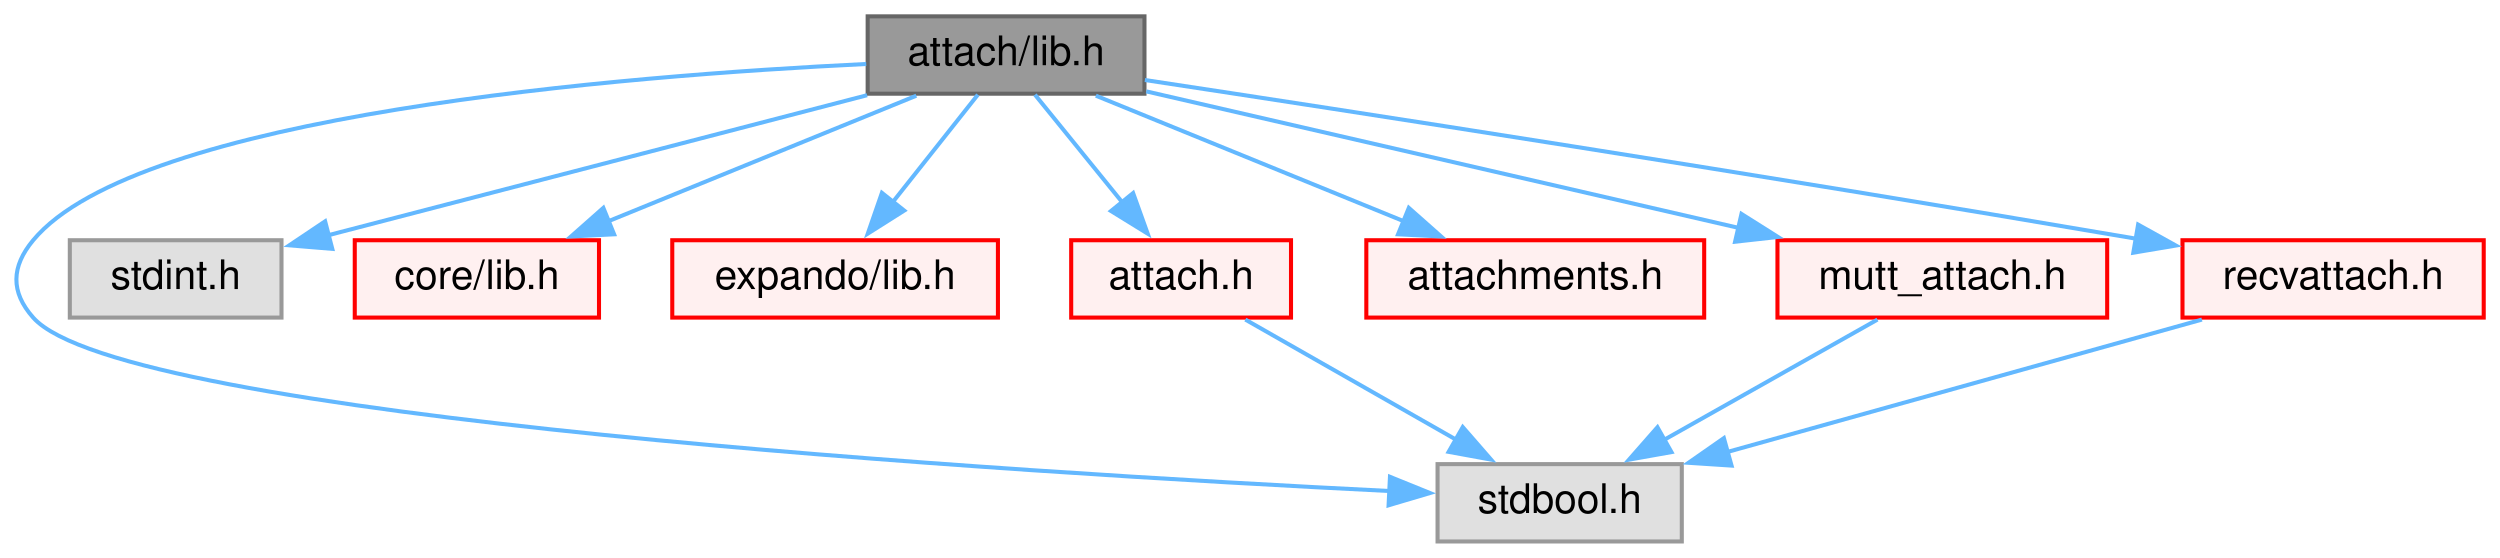
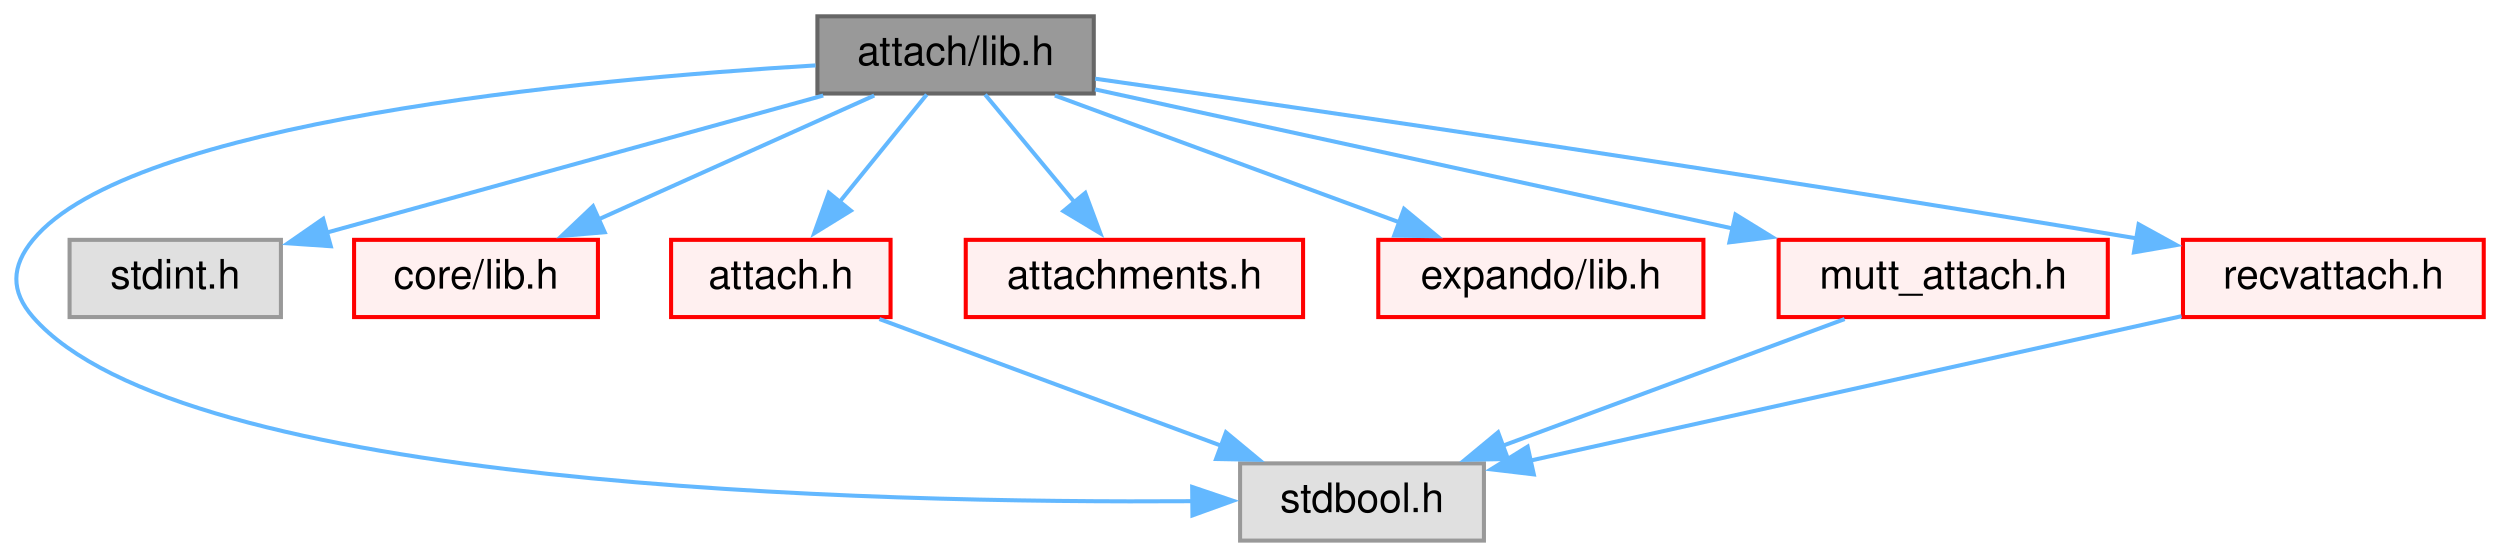
- <svg xmlns="http://www.w3.org/2000/svg" xmlns:xlink="http://www.w3.org/1999/xlink" width="614pt" height="137pt" viewBox="0.00 0.00 614.15 137.00">
+ <svg xmlns="http://www.w3.org/2000/svg" xmlns:xlink="http://www.w3.org/1999/xlink" width="615pt" height="137pt" viewBox="0.00 0.00 615.12 137.00">
  <g id="graph0" class="graph" transform="scale(1 1) rotate(0) translate(4 133)">
    <g id="node1" class="node">
      <g id="a_node1">
        <a xlink:title="GUI display the mailboxes in a side panel.">
-           <polygon fill="#999999" stroke="#666666" points="277.15,-129 209.15,-129 209.15,-110 277.15,-110 277.15,-129" />
-           <text text-anchor="middle" x="243.15" y="-117" font-family="Helvetica,sans-Serif" font-size="10.00">attach/lib.h</text>
+           <polygon fill="#999999" stroke="#666666" points="265.12,-129 197.12,-129 197.12,-110 265.12,-110 265.12,-129" />
+           <text text-anchor="middle" x="231.12" y="-117" font-family="Helvetica,sans-Serif" font-size="10.00">attach/lib.h</text>
        </a>
      </g>
    </g>
    <g id="node2" class="node">
      <g id="a_node2">
        <a xlink:title=" ">
-           <polygon fill="#e0e0e0" stroke="#999999" points="409.15,-19 349.15,-19 349.15,0 409.15,0 409.15,-19" />
-           <text text-anchor="middle" x="379.15" y="-7" font-family="Helvetica,sans-Serif" font-size="10.00">stdbool.h</text>
+           <polygon fill="#e0e0e0" stroke="#999999" points="361.12,-19 301.12,-19 301.12,0 361.12,0 361.12,-19" />
+           <text text-anchor="middle" x="331.12" y="-7" font-family="Helvetica,sans-Serif" font-size="10.00">stdbool.h</text>
        </a>
      </g>
    </g>
    <g id="edge1" class="edge">
-       <path fill="none" stroke="#63b8ff" d="M208.8,-117.3C149.02,-114.41 29.78,-104.84 4.15,-74 -1.24,-67.51 -1.45,-61.31 4.15,-55 26.02,-30.38 244.53,-17 337.56,-12.38" />
-       <polygon fill="#63b8ff" stroke="#63b8ff" points="337.46,-15.88 347.28,-11.9 337.12,-8.89 337.46,-15.88" />
+       <path fill="none" stroke="#63b8ff" d="M196.66,-116.92C139.29,-113.48 28.11,-103.15 4.12,-74 -1.25,-67.48 -1.44,-61.36 4.12,-55 40.75,-13.04 210.38,-9.15 289.84,-9.7" />
+       <polygon fill="#63b8ff" stroke="#63b8ff" points="289.33,-13.2 299.37,-9.8 289.4,-6.2 289.33,-13.2" />
    </g>
    <g id="node3" class="node">
      <g id="a_node3">
        <a xlink:title=" ">
-           <polygon fill="#e0e0e0" stroke="#999999" points="65.15,-74 13.15,-74 13.15,-55 65.15,-55 65.15,-74" />
-           <text text-anchor="middle" x="39.15" y="-62" font-family="Helvetica,sans-Serif" font-size="10.00">stdint.h</text>
+           <polygon fill="#e0e0e0" stroke="#999999" points="65.12,-74 13.12,-74 13.12,-55 65.12,-55 65.12,-74" />
+           <text text-anchor="middle" x="39.12" y="-62" font-family="Helvetica,sans-Serif" font-size="10.00">stdint.h</text>
        </a>
      </g>
    </g>
    <g id="edge2" class="edge">
-       <path fill="none" stroke="#63b8ff" d="M209.01,-109.63C172.41,-100.12 114.5,-85.07 76.66,-75.24" />
-       <polygon fill="#63b8ff" stroke="#63b8ff" points="77.63,-71.88 67.07,-72.75 75.87,-78.65 77.63,-71.88" />
+       <path fill="none" stroke="#63b8ff" d="M198.55,-109.51C164.66,-100.16 111.69,-85.53 76.22,-75.74" />
+       <polygon fill="#63b8ff" stroke="#63b8ff" points="77.39,-72.43 66.82,-73.15 75.52,-79.18 77.39,-72.43" />
    </g>
    <g id="node4" class="node">
      <g id="a_node4">
        <a xlink:href="core_2lib_8h.html" target="_top" xlink:title="Convenience wrapper for the core headers.">
-           <polygon fill="#fff0f0" stroke="red" points="143.15,-74 83.15,-74 83.15,-55 143.15,-55 143.15,-74" />
-           <text text-anchor="middle" x="113.15" y="-62" font-family="Helvetica,sans-Serif" font-size="10.00">core/lib.h</text>
+           <polygon fill="#fff0f0" stroke="red" points="143.12,-74 83.12,-74 83.12,-55 143.12,-55 143.12,-74" />
+           <text text-anchor="middle" x="113.12" y="-62" font-family="Helvetica,sans-Serif" font-size="10.00">core/lib.h</text>
        </a>
      </g>
    </g>
    <g id="edge3" class="edge">
-       <path fill="none" stroke="#63b8ff" d="M221.1,-109.51C200.34,-101.04 168.99,-88.27 145.42,-78.66" />
-       <polygon fill="#63b8ff" stroke="#63b8ff" points="146.86,-75.46 136.28,-74.93 144.22,-81.95 146.86,-75.46" />
+       <path fill="none" stroke="#63b8ff" d="M211.1,-109.51C192.51,-101.16 164.58,-88.61 143.28,-79.05" />
+       <polygon fill="#63b8ff" stroke="#63b8ff" points="144.78,-75.88 134.22,-74.98 141.91,-82.27 144.78,-75.88" />
    </g>
    <g id="node5" class="node">
      <g id="a_node5">
-         <a xlink:href="expando_2lib_8h.html" target="_top" xlink:title="Parse Expando string.">
-           <polygon fill="#fff0f0" stroke="red" points="241.15,-74 161.15,-74 161.15,-55 241.15,-55 241.15,-74" />
-           <text text-anchor="middle" x="201.15" y="-62" font-family="Helvetica,sans-Serif" font-size="10.00">expando/lib.h</text>
+         <a xlink:href="attach_8h.html" target="_top" xlink:title="Handling of email attachments.">
+           <polygon fill="#fff0f0" stroke="red" points="215.12,-74 161.12,-74 161.12,-55 215.12,-55 215.12,-74" />
+           <text text-anchor="middle" x="188.12" y="-62" font-family="Helvetica,sans-Serif" font-size="10.00">attach.h</text>
        </a>
      </g>
    </g>
    <g id="edge4" class="edge">
-       <path fill="none" stroke="#63b8ff" d="M236.22,-109.75C230.54,-102.58 222.32,-92.2 215.26,-83.3" />
-       <polygon fill="#63b8ff" stroke="#63b8ff" points="218.13,-81.29 209.18,-75.63 212.65,-85.64 218.13,-81.29" />
+       <path fill="none" stroke="#63b8ff" d="M224.02,-109.75C218.2,-102.58 209.78,-92.2 202.56,-83.3" />
+       <polygon fill="#63b8ff" stroke="#63b8ff" points="205.35,-81.18 196.33,-75.62 199.91,-85.59 205.35,-81.18" />
    </g>
    <g id="node6" class="node">
      <g id="a_node6">
-         <a xlink:href="attach_8h.html" target="_top" xlink:title="Handling of email attachments.">
-           <polygon fill="#fff0f0" stroke="red" points="313.15,-74 259.15,-74 259.15,-55 313.15,-55 313.15,-74" />
-           <text text-anchor="middle" x="286.15" y="-62" font-family="Helvetica,sans-Serif" font-size="10.00">attach.h</text>
+         <a xlink:href="attachments_8h.html" target="_top" xlink:title="Miscellaneous email parsing routines.">
+           <polygon fill="#fff0f0" stroke="red" points="316.62,-74 233.62,-74 233.62,-55 316.62,-55 316.62,-74" />
+           <text text-anchor="middle" x="275.12" y="-62" font-family="Helvetica,sans-Serif" font-size="10.00">attachments.h</text>
        </a>
      </g>
    </g>
-     <g id="edge5" class="edge">
-       <path fill="none" stroke="#63b8ff" d="M250.25,-109.75C256.07,-102.58 264.49,-92.2 271.71,-83.3" />
-       <polygon fill="#63b8ff" stroke="#63b8ff" points="274.36,-85.59 277.94,-75.62 268.93,-81.18 274.36,-85.59" />
+     <g id="edge6" class="edge">
+       <path fill="none" stroke="#63b8ff" d="M238.38,-109.75C244.4,-102.5 253.13,-91.98 260.57,-83.02" />
+       <polygon fill="#63b8ff" stroke="#63b8ff" points="263.03,-85.54 266.73,-75.61 257.65,-81.07 263.03,-85.54" />
    </g>
    <g id="node7" class="node">
      <g id="a_node7">
-         <a xlink:href="attachments_8h.html" target="_top" xlink:title="Miscellaneous email parsing routines.">
-           <polygon fill="#fff0f0" stroke="red" points="414.65,-74 331.65,-74 331.65,-55 414.65,-55 414.65,-74" />
-           <text text-anchor="middle" x="373.15" y="-62" font-family="Helvetica,sans-Serif" font-size="10.00">attachments.h</text>
+         <a xlink:href="expando_2lib_8h.html" target="_top" xlink:title="Parse Expando string.">
+           <polygon fill="#fff0f0" stroke="red" points="415.12,-74 335.12,-74 335.12,-55 415.12,-55 415.12,-74" />
+           <text text-anchor="middle" x="375.12" y="-62" font-family="Helvetica,sans-Serif" font-size="10.00">expando/lib.h</text>
        </a>
      </g>
    </g>
    <g id="edge7" class="edge">
-       <path fill="none" stroke="#63b8ff" d="M265.21,-109.51C285.97,-101.04 317.31,-88.27 340.88,-78.66" />
-       <polygon fill="#63b8ff" stroke="#63b8ff" points="342.09,-81.95 350.02,-74.93 339.44,-75.46 342.09,-81.95" />
+       <path fill="none" stroke="#63b8ff" d="M255.55,-109.51C278.86,-100.93 314.21,-87.92 340.43,-78.27" />
+       <polygon fill="#63b8ff" stroke="#63b8ff" points="341.46,-81.62 349.63,-74.88 339.04,-75.05 341.46,-81.62" />
    </g>
    <g id="node8" class="node">
      <g id="a_node8">
        <a xlink:href="mutt__attach_8h.html" target="_top" xlink:title="Handling of email attachments.">
-           <polygon fill="#fff0f0" stroke="red" points="513.65,-74 432.65,-74 432.65,-55 513.65,-55 513.65,-74" />
-           <text text-anchor="middle" x="473.15" y="-62" font-family="Helvetica,sans-Serif" font-size="10.00">mutt_attach.h</text>
+           <polygon fill="#fff0f0" stroke="red" points="514.62,-74 433.62,-74 433.62,-55 514.62,-55 514.62,-74" />
+           <text text-anchor="middle" x="474.12" y="-62" font-family="Helvetica,sans-Serif" font-size="10.00">mutt_attach.h</text>
        </a>
      </g>
    </g>
    <g id="edge8" class="edge">
-       <path fill="none" stroke="#63b8ff" d="M277.59,-110.57C316.21,-101.67 379.19,-87.15 423.21,-77.01" />
-       <polygon fill="#63b8ff" stroke="#63b8ff" points="423.81,-80.46 432.77,-74.81 422.24,-73.64 423.81,-80.46" />
+       <path fill="none" stroke="#63b8ff" d="M265.42,-111.02C306.36,-102.09 375.21,-87.07 422.56,-76.74" />
+       <polygon fill="#63b8ff" stroke="#63b8ff" points="423.01,-80.23 432.03,-74.68 421.52,-73.39 423.01,-80.23" />
    </g>
    <g id="node9" class="node">
      <g id="a_node9">
        <a xlink:href="recvattach_8h.html" target="_top" xlink:title="Routines for managing attachments.">
-           <polygon fill="#fff0f0" stroke="red" points="606.15,-74 532.15,-74 532.15,-55 606.15,-55 606.15,-74" />
-           <text text-anchor="middle" x="569.15" y="-62" font-family="Helvetica,sans-Serif" font-size="10.00">recvattach.h</text>
+           <polygon fill="#fff0f0" stroke="red" points="607.12,-74 533.12,-74 533.12,-55 607.12,-55 607.12,-74" />
+           <text text-anchor="middle" x="570.12" y="-62" font-family="Helvetica,sans-Serif" font-size="10.00">recvattach.h</text>
        </a>
      </g>
    </g>
    <g id="edge10" class="edge">
-       <path fill="none" stroke="#63b8ff" d="M277.25,-113.36C328.01,-105.66 426.73,-90.43 520.86,-74.36" />
-       <polygon fill="#63b8ff" stroke="#63b8ff" points="521.25,-77.84 530.52,-72.7 520.07,-70.94 521.25,-77.84" />
+       <path fill="none" stroke="#63b8ff" d="M265.46,-113.65C318.26,-106.11 422.85,-90.86 521.87,-74.33" />
+       <polygon fill="#63b8ff" stroke="#63b8ff" points="522.2,-77.83 531.49,-72.72 521.05,-70.92 522.2,-77.83" />
    </g>
-     <g id="edge6" class="edge">
-       <path fill="none" stroke="#63b8ff" d="M301.93,-54.51C316.18,-46.39 337.39,-34.3 353.98,-24.85" />
-       <polygon fill="#63b8ff" stroke="#63b8ff" points="355.34,-28.1 362.3,-20.11 351.87,-22.02 355.34,-28.1" />
+     <g id="edge5" class="edge">
+       <path fill="none" stroke="#63b8ff" d="M212.38,-54.51C235.52,-45.93 270.63,-32.92 296.67,-23.27" />
+       <polygon fill="#63b8ff" stroke="#63b8ff" points="297.64,-26.64 305.8,-19.88 295.21,-20.08 297.64,-26.64" />
    </g>
    <g id="edge9" class="edge">
-       <path fill="none" stroke="#63b8ff" d="M457.21,-54.51C442.81,-46.39 421.36,-34.3 404.6,-24.85" />
-       <polygon fill="#63b8ff" stroke="#63b8ff" points="406.61,-21.96 396.18,-20.1 403.17,-28.06 406.61,-21.96" />
+       <path fill="none" stroke="#63b8ff" d="M449.86,-54.51C426.71,-45.93 391.61,-32.92 365.56,-23.27" />
+       <polygon fill="#63b8ff" stroke="#63b8ff" points="367.03,-20.08 356.44,-19.88 364.6,-26.64 367.03,-20.08" />
    </g>
    <g id="edge11" class="edge">
-       <path fill="none" stroke="#63b8ff" d="M536.92,-54.51C504.73,-45.53 455.12,-31.69 420.14,-21.93" />
-       <polygon fill="#63b8ff" stroke="#63b8ff" points="421.37,-18.64 410.8,-19.33 419.49,-25.39 421.37,-18.64" />
+       <path fill="none" stroke="#63b8ff" d="M532.77,-55.22C489.3,-45.58 417.7,-29.7 372.54,-19.69" />
+       <polygon fill="#63b8ff" stroke="#63b8ff" points="373.39,-16.29 362.87,-17.54 371.87,-23.12 373.39,-16.29" />
    </g>
  </g>
</svg>
